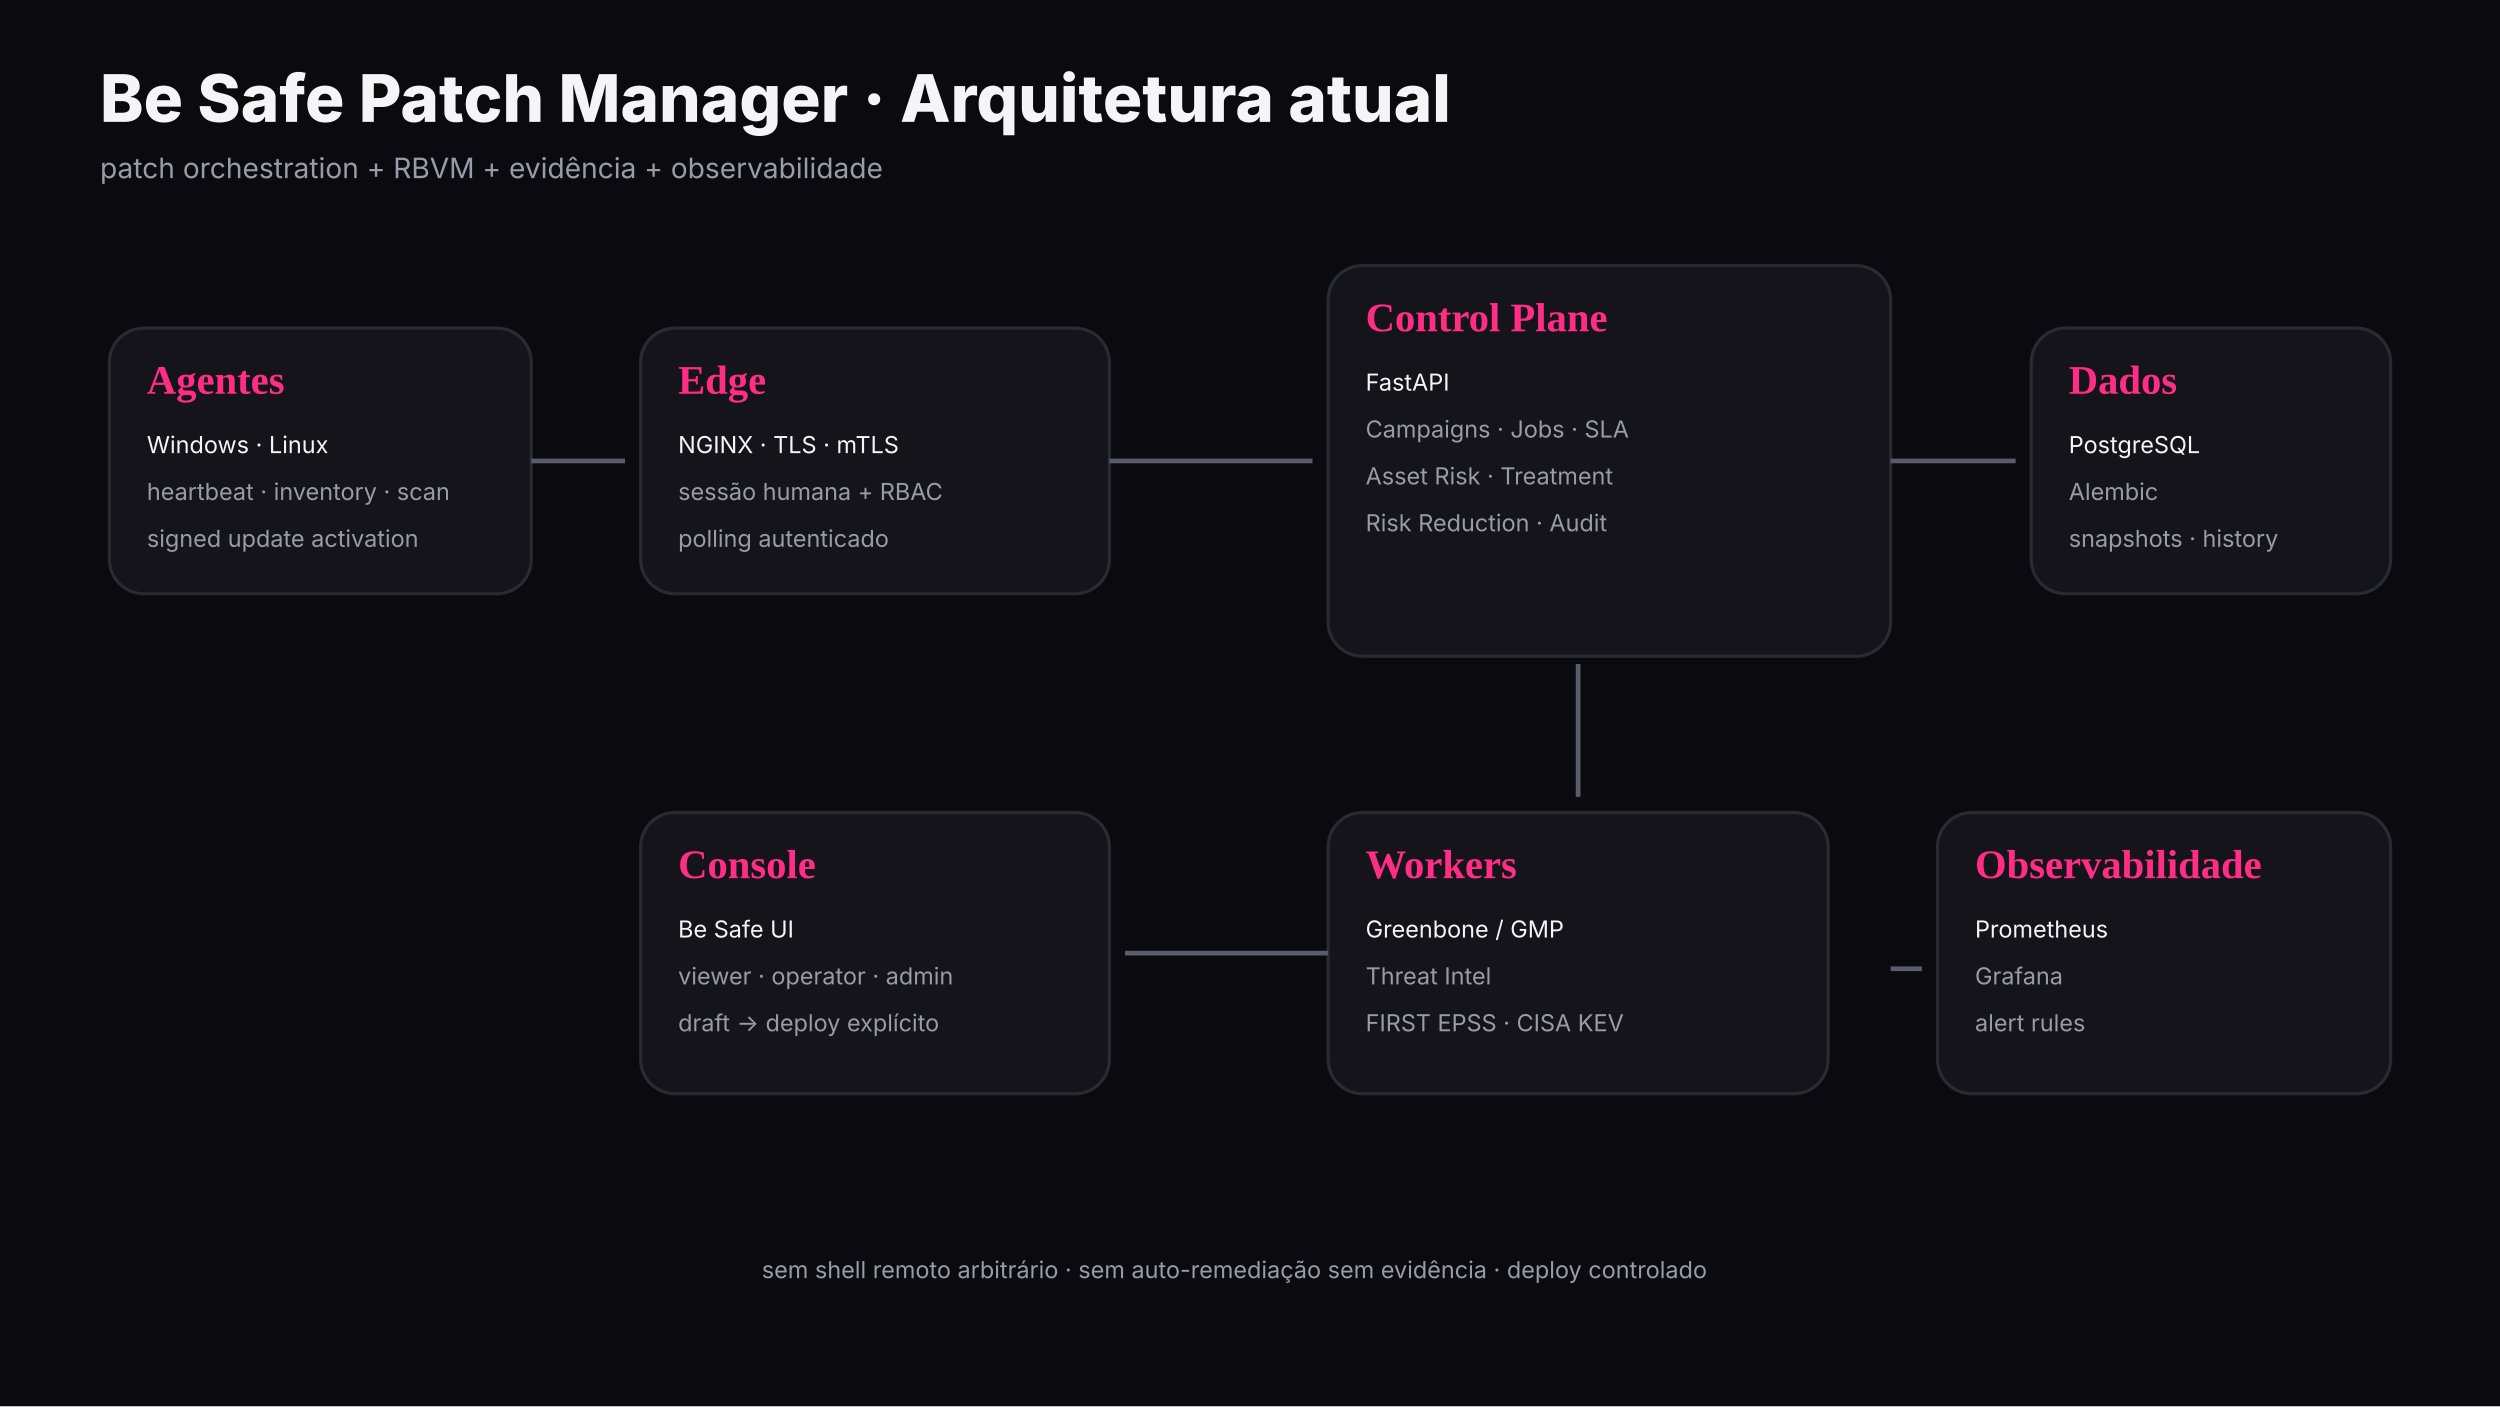
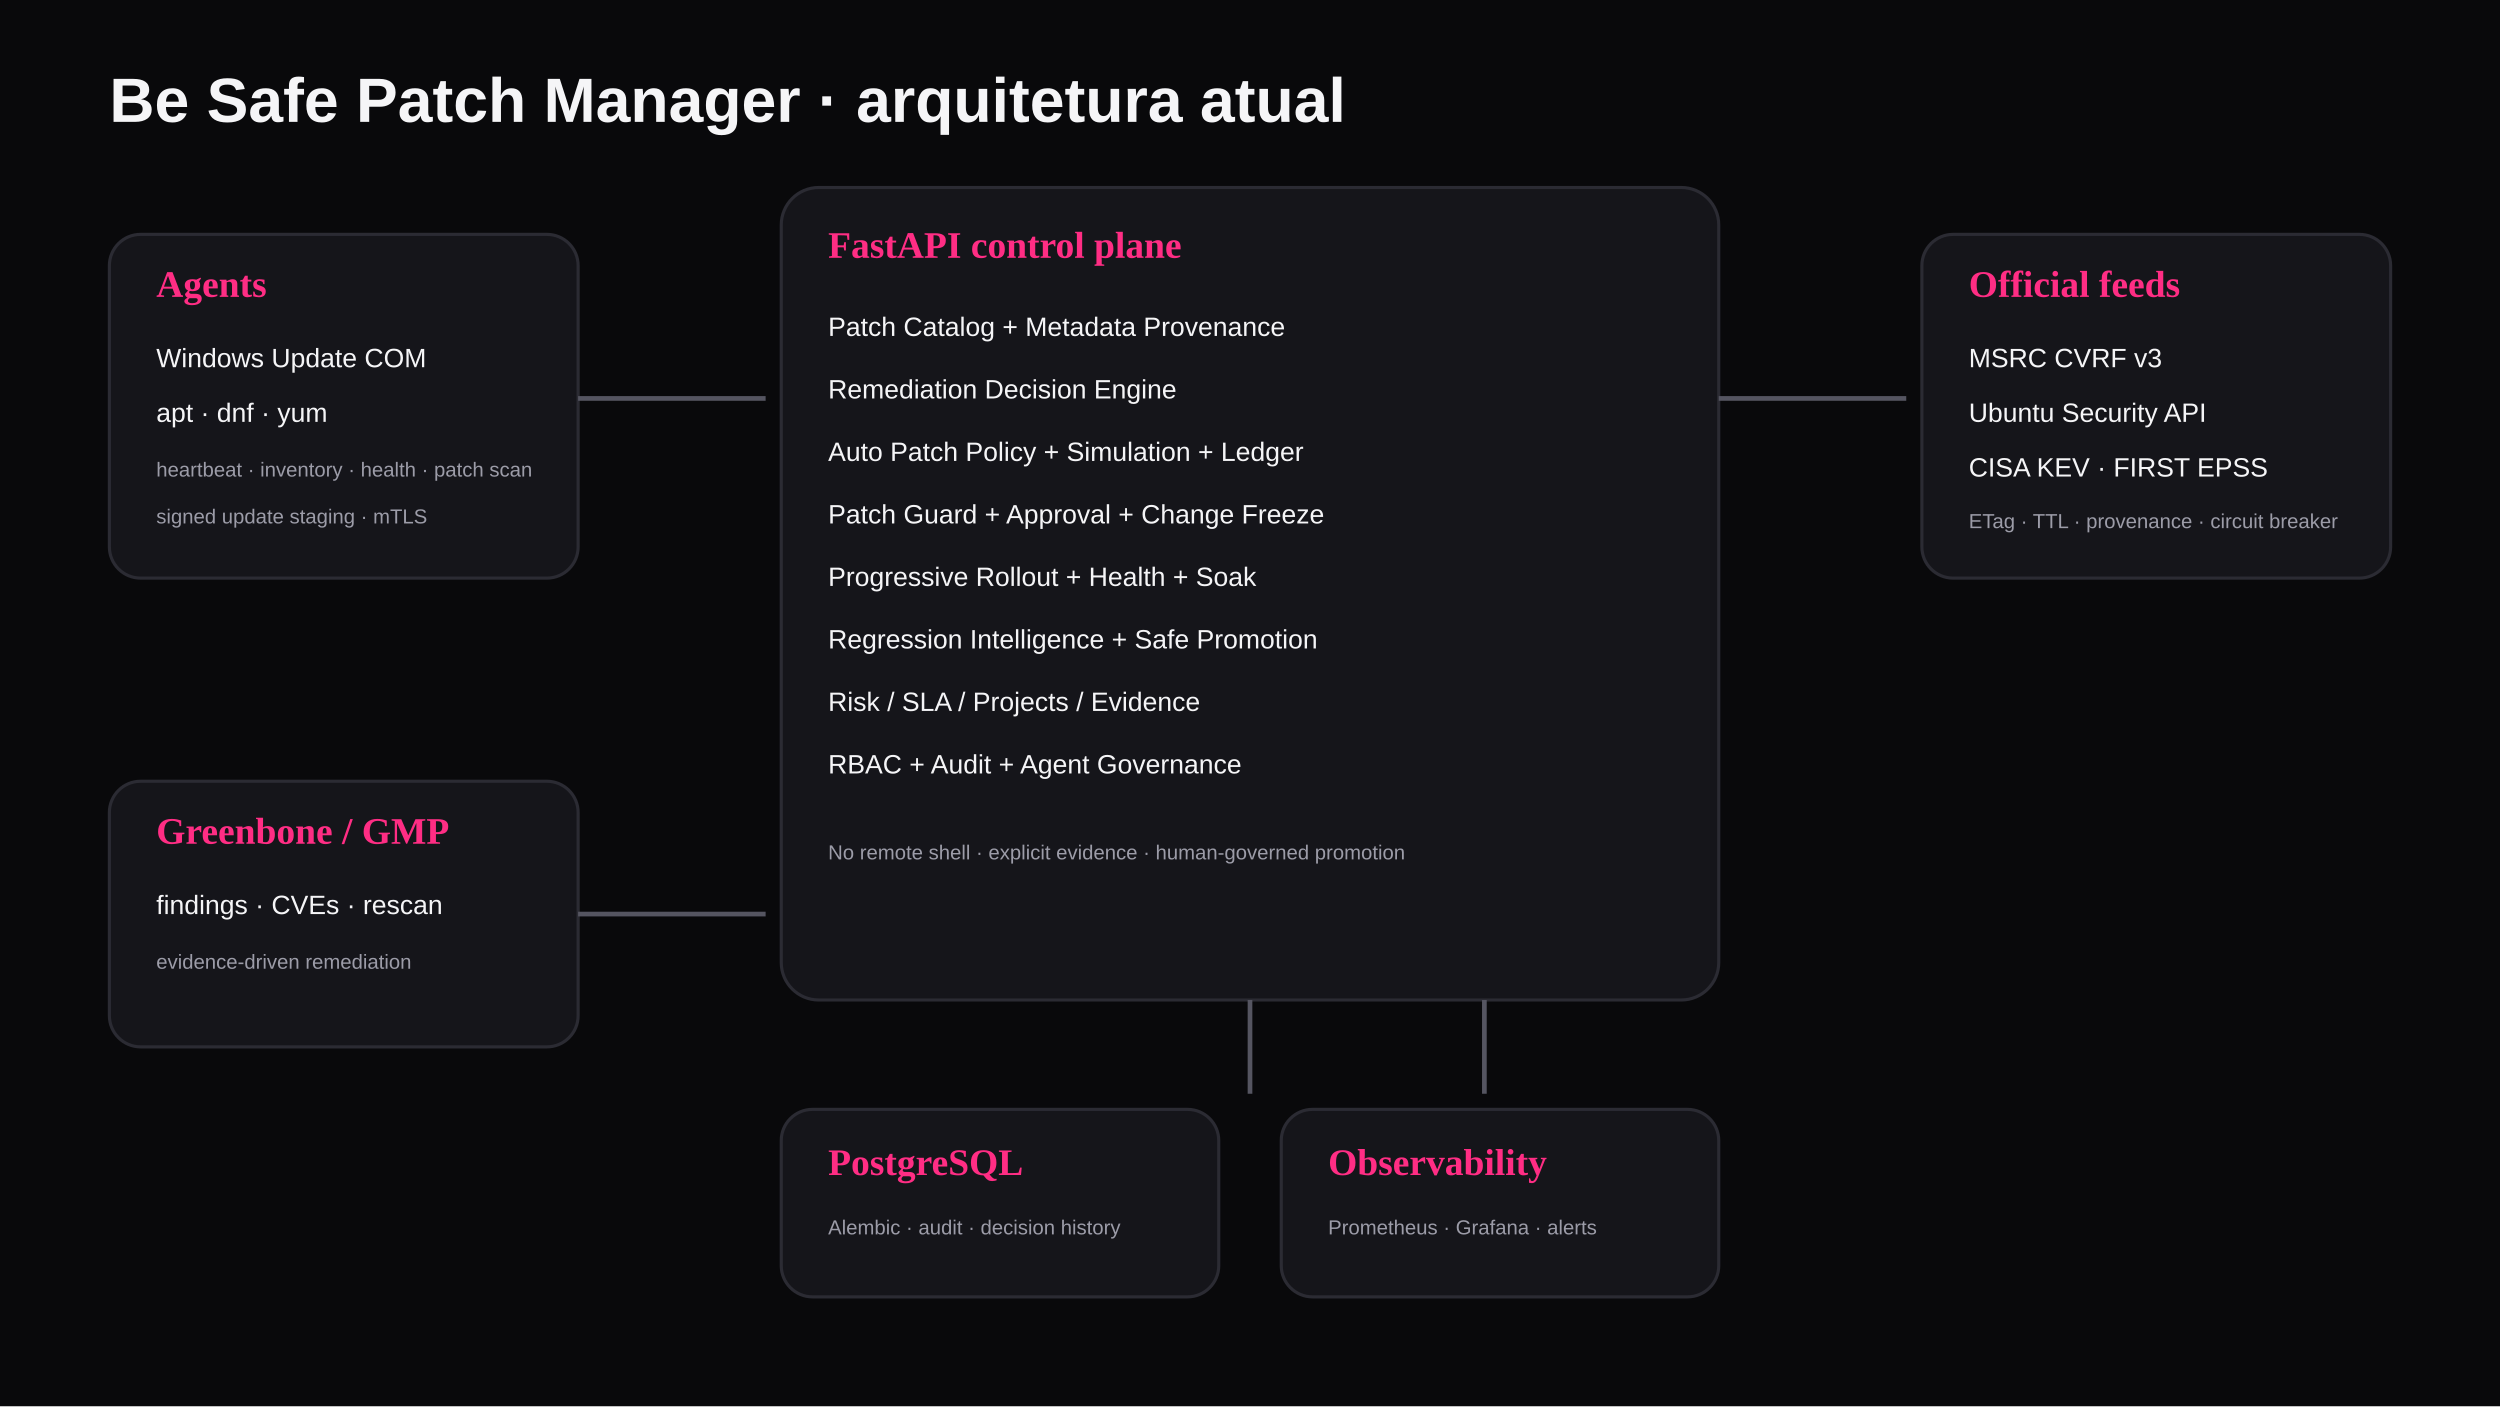
<svg xmlns="http://www.w3.org/2000/svg" width="1600" height="900" viewBox="0 0 1600 900">
-   <style>
-   .bg{fill:#0b0b0f}.panel{fill:#14141a;stroke:#2a2a35;stroke-width:2}.panel2{fill:#101016;stroke:#252530;stroke-width:2}
-   .pink{fill:#ff2d84}.pinkStroke{stroke:#ff2d84}.txt{fill:#f5f5f7;font-family:Inter,Arial,sans-serif}
-   .muted{fill:#9a9aa8;font-family:Inter,Arial,sans-serif}.green{fill:#53d769}.yellow{fill:#ffcc4d}.red{fill:#ff5b66}
-   .cyan{fill:#56d4dd}.line{stroke:#5b5b6c;stroke-width:3;fill:none}.thin{stroke:#353542;stroke-width:2;fill:none}
-   .h1{font-size:42px;font-weight:800}.h2{font-size:26px;font-weight:700}.h3{font-size:20px;font-weight:700}
-   .body{font-size:18px}.small{font-size:15px}.tiny{font-size:13px}.mono{font-family:ui-monospace,SFMono-Regular,Consolas,monospace}
- </style>
-   <rect class="bg" width="1600" height="900" />
-   <text x="64" y="78" class="txt h1">Be Safe Patch Manager · Arquitetura atual</text>
-   <text x="64" y="114" class="muted body">patch orchestration + RBVM + evidência + observabilidade</text>
-   <rect x="70" y="210" width="270" height="170" rx="22" class="panel" />
-   <text x="94" y="252" class="pink h2">Agentes</text>
-   <text x="94" y="290" class="txt small">Windows · Linux</text>
-   <text x="94" y="320" class="muted small">heartbeat · inventory · scan</text>
-   <text x="94" y="350" class="muted small">signed update activation</text>
-   <rect x="410" y="210" width="300" height="170" rx="22" class="panel" />
-   <text x="434" y="252" class="pink h2">Edge</text>
-   <text x="434" y="290" class="txt small">NGINX · TLS · mTLS</text>
-   <text x="434" y="320" class="muted small">sessão humana + RBAC</text>
-   <text x="434" y="350" class="muted small">polling autenticado</text>
-   <rect x="850" y="170" width="360" height="250" rx="22" class="panel" />
-   <text x="874" y="212" class="pink h2">Control Plane</text>
-   <text x="874" y="250" class="txt small">FastAPI</text>
-   <text x="874" y="280" class="muted small">Campaigns · Jobs · SLA</text>
-   <text x="874" y="310" class="muted small">Asset Risk · Treatment</text>
-   <text x="874" y="340" class="muted small">Risk Reduction · Audit</text>
-   <rect x="1300" y="210" width="230" height="170" rx="22" class="panel" />
-   <text x="1324" y="252" class="pink h2">Dados</text>
-   <text x="1324" y="290" class="txt small">PostgreSQL</text>
-   <text x="1324" y="320" class="muted small">Alembic</text>
-   <text x="1324" y="350" class="muted small">snapshots · history</text>
-   <rect x="850" y="520" width="320" height="180" rx="22" class="panel" />
-   <text x="874" y="562" class="pink h2">Workers</text>
-   <text x="874" y="600" class="txt small">Greenbone / GMP</text>
-   <text x="874" y="630" class="muted small">Threat Intel</text>
-   <text x="874" y="660" class="muted small">FIRST EPSS · CISA KEV</text>
-   <rect x="1240" y="520" width="290" height="180" rx="22" class="panel" />
-   <text x="1264" y="562" class="pink h2">Observabilidade</text>
-   <text x="1264" y="600" class="txt small">Prometheus</text>
-   <text x="1264" y="630" class="muted small">Grafana</text>
-   <text x="1264" y="660" class="muted small">alert rules</text>
-   <rect x="410" y="520" width="300" height="180" rx="22" class="panel" />
-   <text x="434" y="562" class="pink h2">Console</text>
-   <text x="434" y="600" class="txt small">Be Safe UI</text>
-   <text x="434" y="630" class="muted small">viewer · operator · admin</text>
-   <text x="434" y="660" class="muted small">draft → deploy explícito</text>
-   <path d="M340 295 H400" class="line" />
-   <path d="M710 295 H840" class="line" />
-   <path d="M1210 295 H1290" class="line" />
-   <path d="M1010 425 V510" class="line" />
-   <path d="M1210 620 H1230" class="line" />
-   <path d="M850 610 H720" class="line" />
-   <text x="790" y="818" class="muted small" text-anchor="middle">sem shell remoto arbitrário · sem auto-remediação sem evidência · deploy controlado</text>
+   <style>.bg{fill:#09090b}.panel{fill:#15151a;stroke:#2b2b33;stroke-width:2}.txt{fill:#f5f5f7;font-family:Arial}.muted{fill:#9c9ca8;font-family:Arial}.pink{fill:#ff2d84}.green{fill:#55d47b}.cyan{fill:#56d4dd}.h1{font-size:40px;font-weight:800}.h2{font-size:24px;font-weight:700}.body{font-size:17px}.small{font-size:13px}.line{stroke:#555561;stroke-width:3;fill:none}</style>
+   <rect width="1600" height="900" class="bg" />
+   <text x="70" y="78" class="txt h1">Be Safe Patch Manager · arquitetura atual</text>
+   <rect x="70" y="150" width="300" height="220" rx="20" class="panel" />
+   <text x="100" y="190" class="pink h2">Agents</text>
+   <text x="100" y="235" class="txt body">Windows Update COM</text>
+   <text x="100" y="270" class="txt body">apt · dnf · yum</text>
+   <text x="100" y="305" class="muted small">heartbeat · inventory · health · patch scan</text>
+   <text x="100" y="335" class="muted small">signed update staging · mTLS</text>
+   <rect x="500" y="120" width="600" height="520" rx="24" class="panel" />
+   <text x="530" y="165" class="pink h2">FastAPI control plane</text>
+   <text x="530" y="215" class="txt body">Patch Catalog + Metadata Provenance</text>
+   <text x="530" y="255" class="txt body">Remediation Decision Engine</text>
+   <text x="530" y="295" class="txt body">Auto Patch Policy + Simulation + Ledger</text>
+   <text x="530" y="335" class="txt body">Patch Guard + Approval + Change Freeze</text>
+   <text x="530" y="375" class="txt body">Progressive Rollout + Health + Soak</text>
+   <text x="530" y="415" class="txt body">Regression Intelligence + Safe Promotion</text>
+   <text x="530" y="455" class="txt body">Risk / SLA / Projects / Evidence</text>
+   <text x="530" y="495" class="txt body">RBAC + Audit + Agent Governance</text>
+   <text x="530" y="550" class="muted small">No remote shell · explicit evidence · human-governed promotion</text>
+   <rect x="1230" y="150" width="300" height="220" rx="20" class="panel" />
+   <text x="1260" y="190" class="pink h2">Official feeds</text>
+   <text x="1260" y="235" class="txt body">MSRC CVRF v3</text>
+   <text x="1260" y="270" class="txt body">Ubuntu Security API</text>
+   <text x="1260" y="305" class="txt body">CISA KEV · FIRST EPSS</text>
+   <text x="1260" y="338" class="muted small">ETag · TTL · provenance · circuit breaker</text>
+   <rect x="500" y="710" width="280" height="120" rx="20" class="panel" />
+   <text x="530" y="752" class="pink h2">PostgreSQL</text>
+   <text x="530" y="790" class="muted small">Alembic · audit · decision history</text>
+   <rect x="820" y="710" width="280" height="120" rx="20" class="panel" />
+   <text x="850" y="752" class="pink h2">Observability</text>
+   <text x="850" y="790" class="muted small">Prometheus · Grafana · alerts</text>
+   <rect x="70" y="500" width="300" height="170" rx="20" class="panel" />
+   <text x="100" y="540" class="pink h2">Greenbone / GMP</text>
+   <text x="100" y="585" class="txt body">findings · CVEs · rescan</text>
+   <text x="100" y="620" class="muted small">evidence-driven remediation</text>
+   <path d="M370 255 H490 M1100 255 H1220 M370 585 H490 M800 640 V700 M950 640 V700" class="line" />
</svg>
